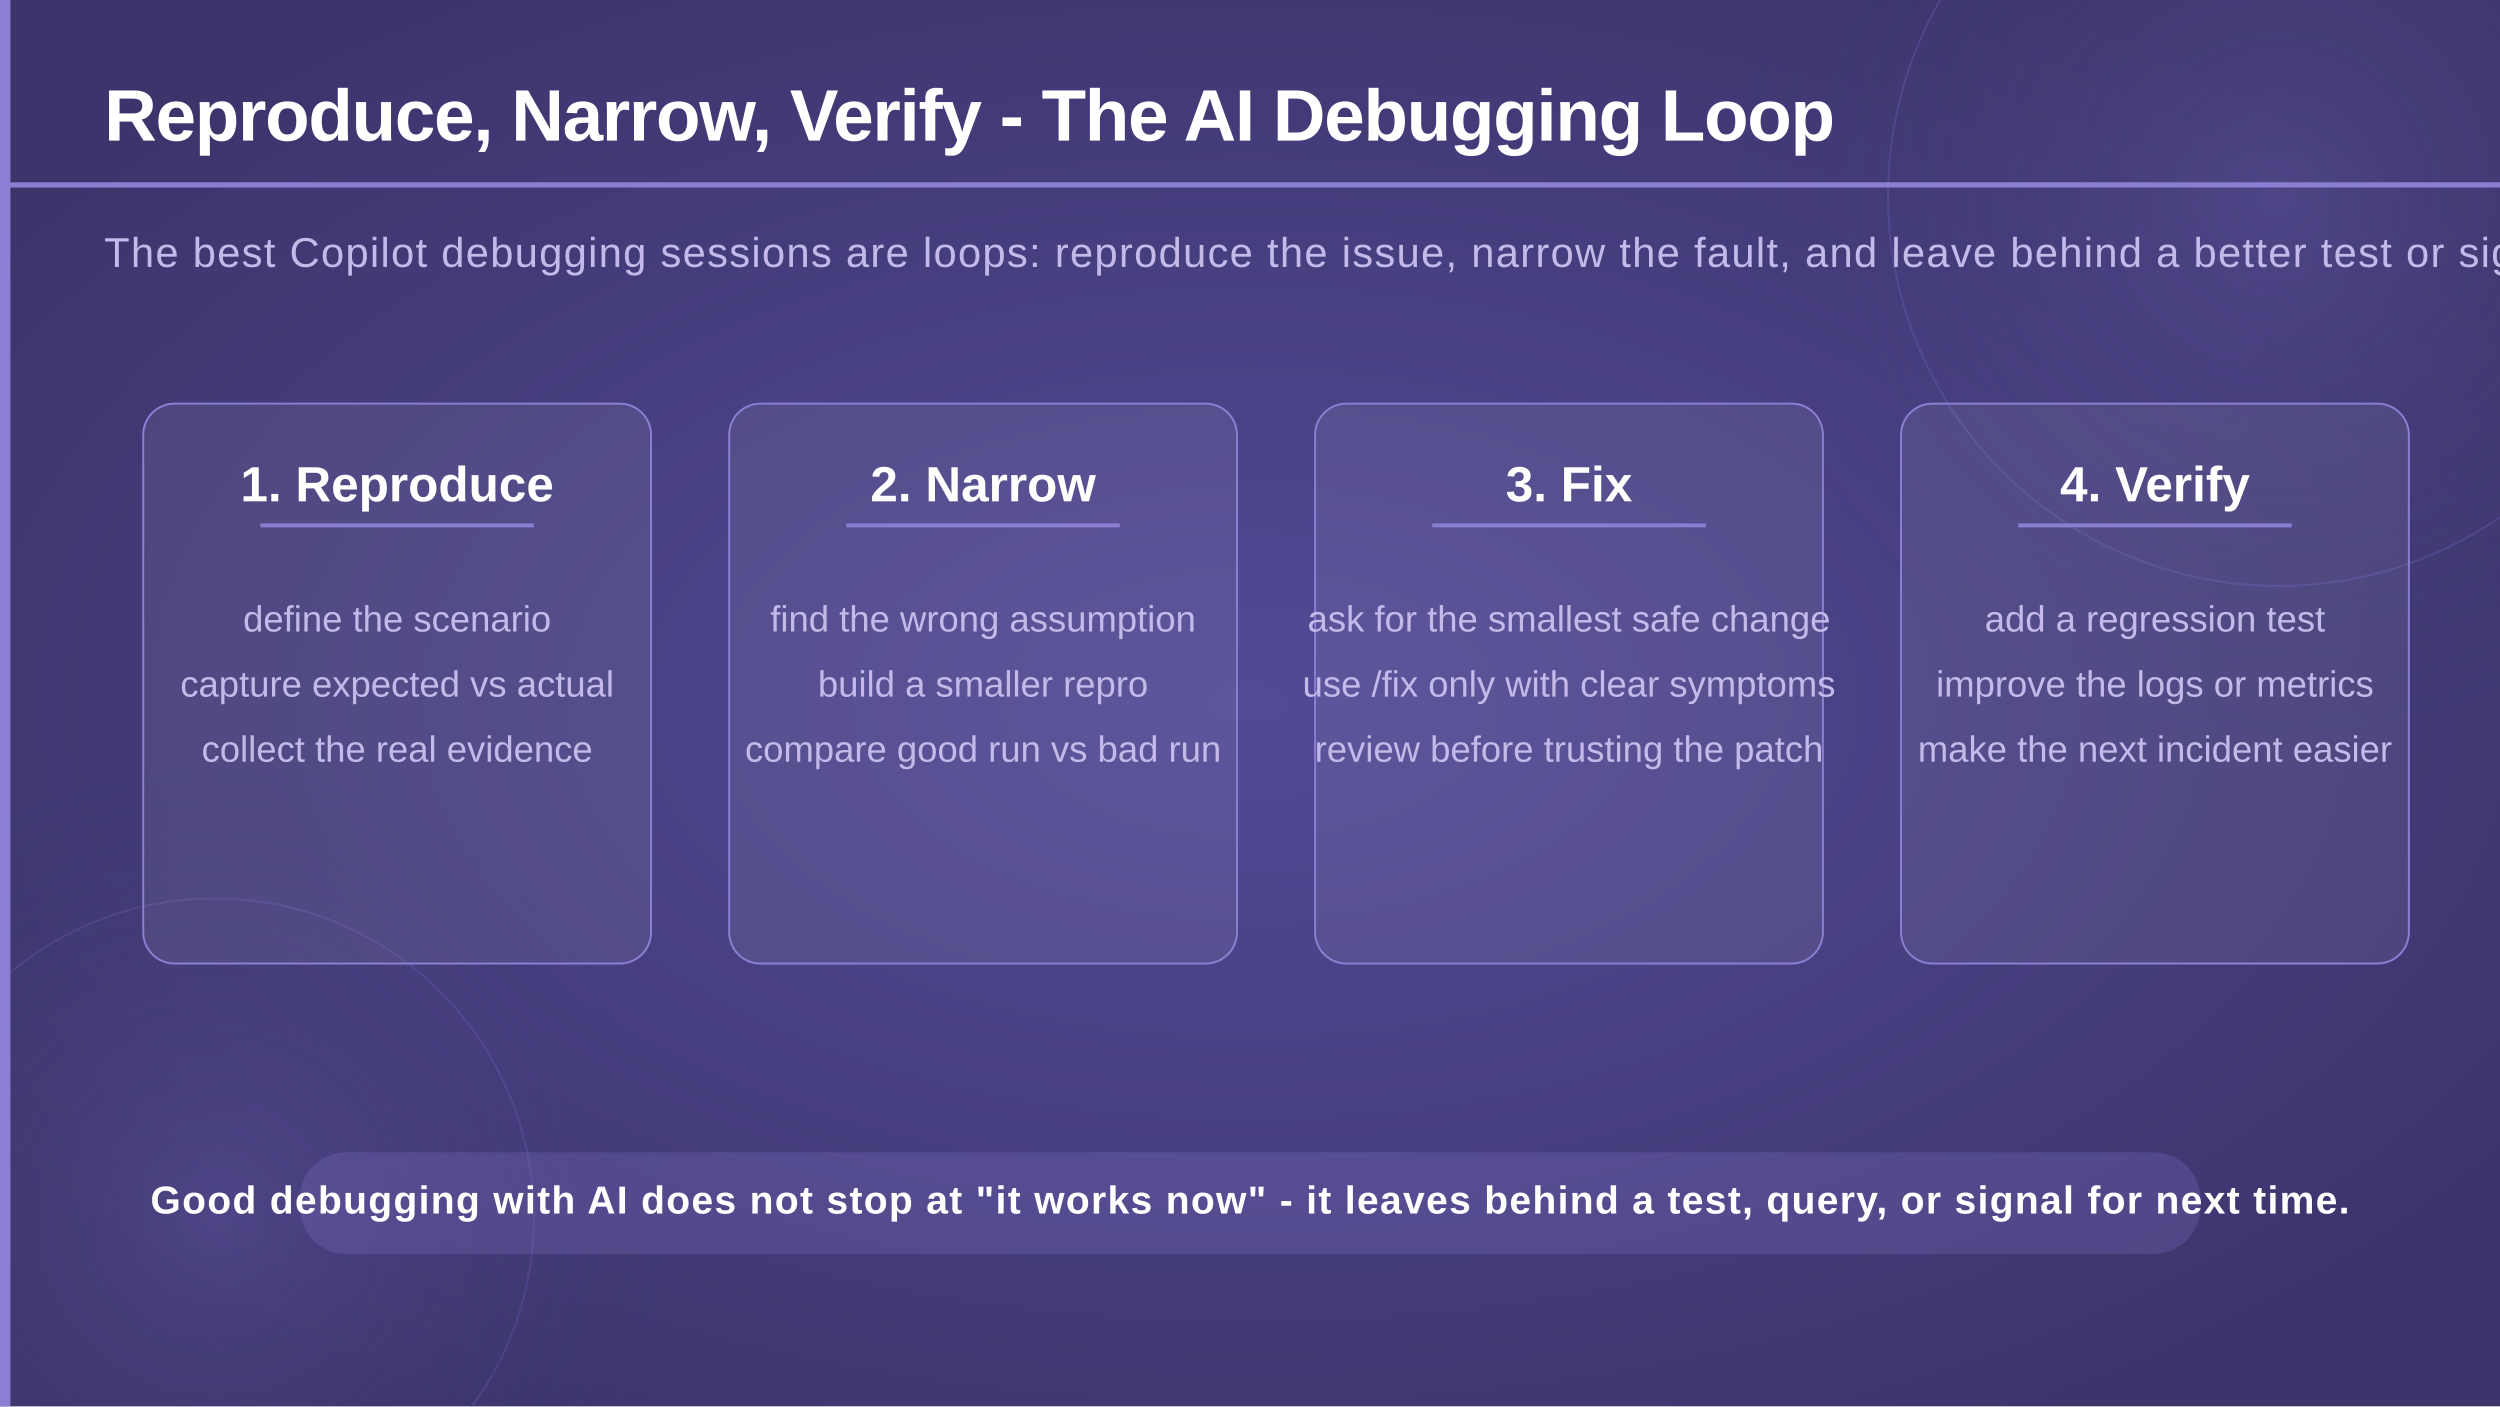
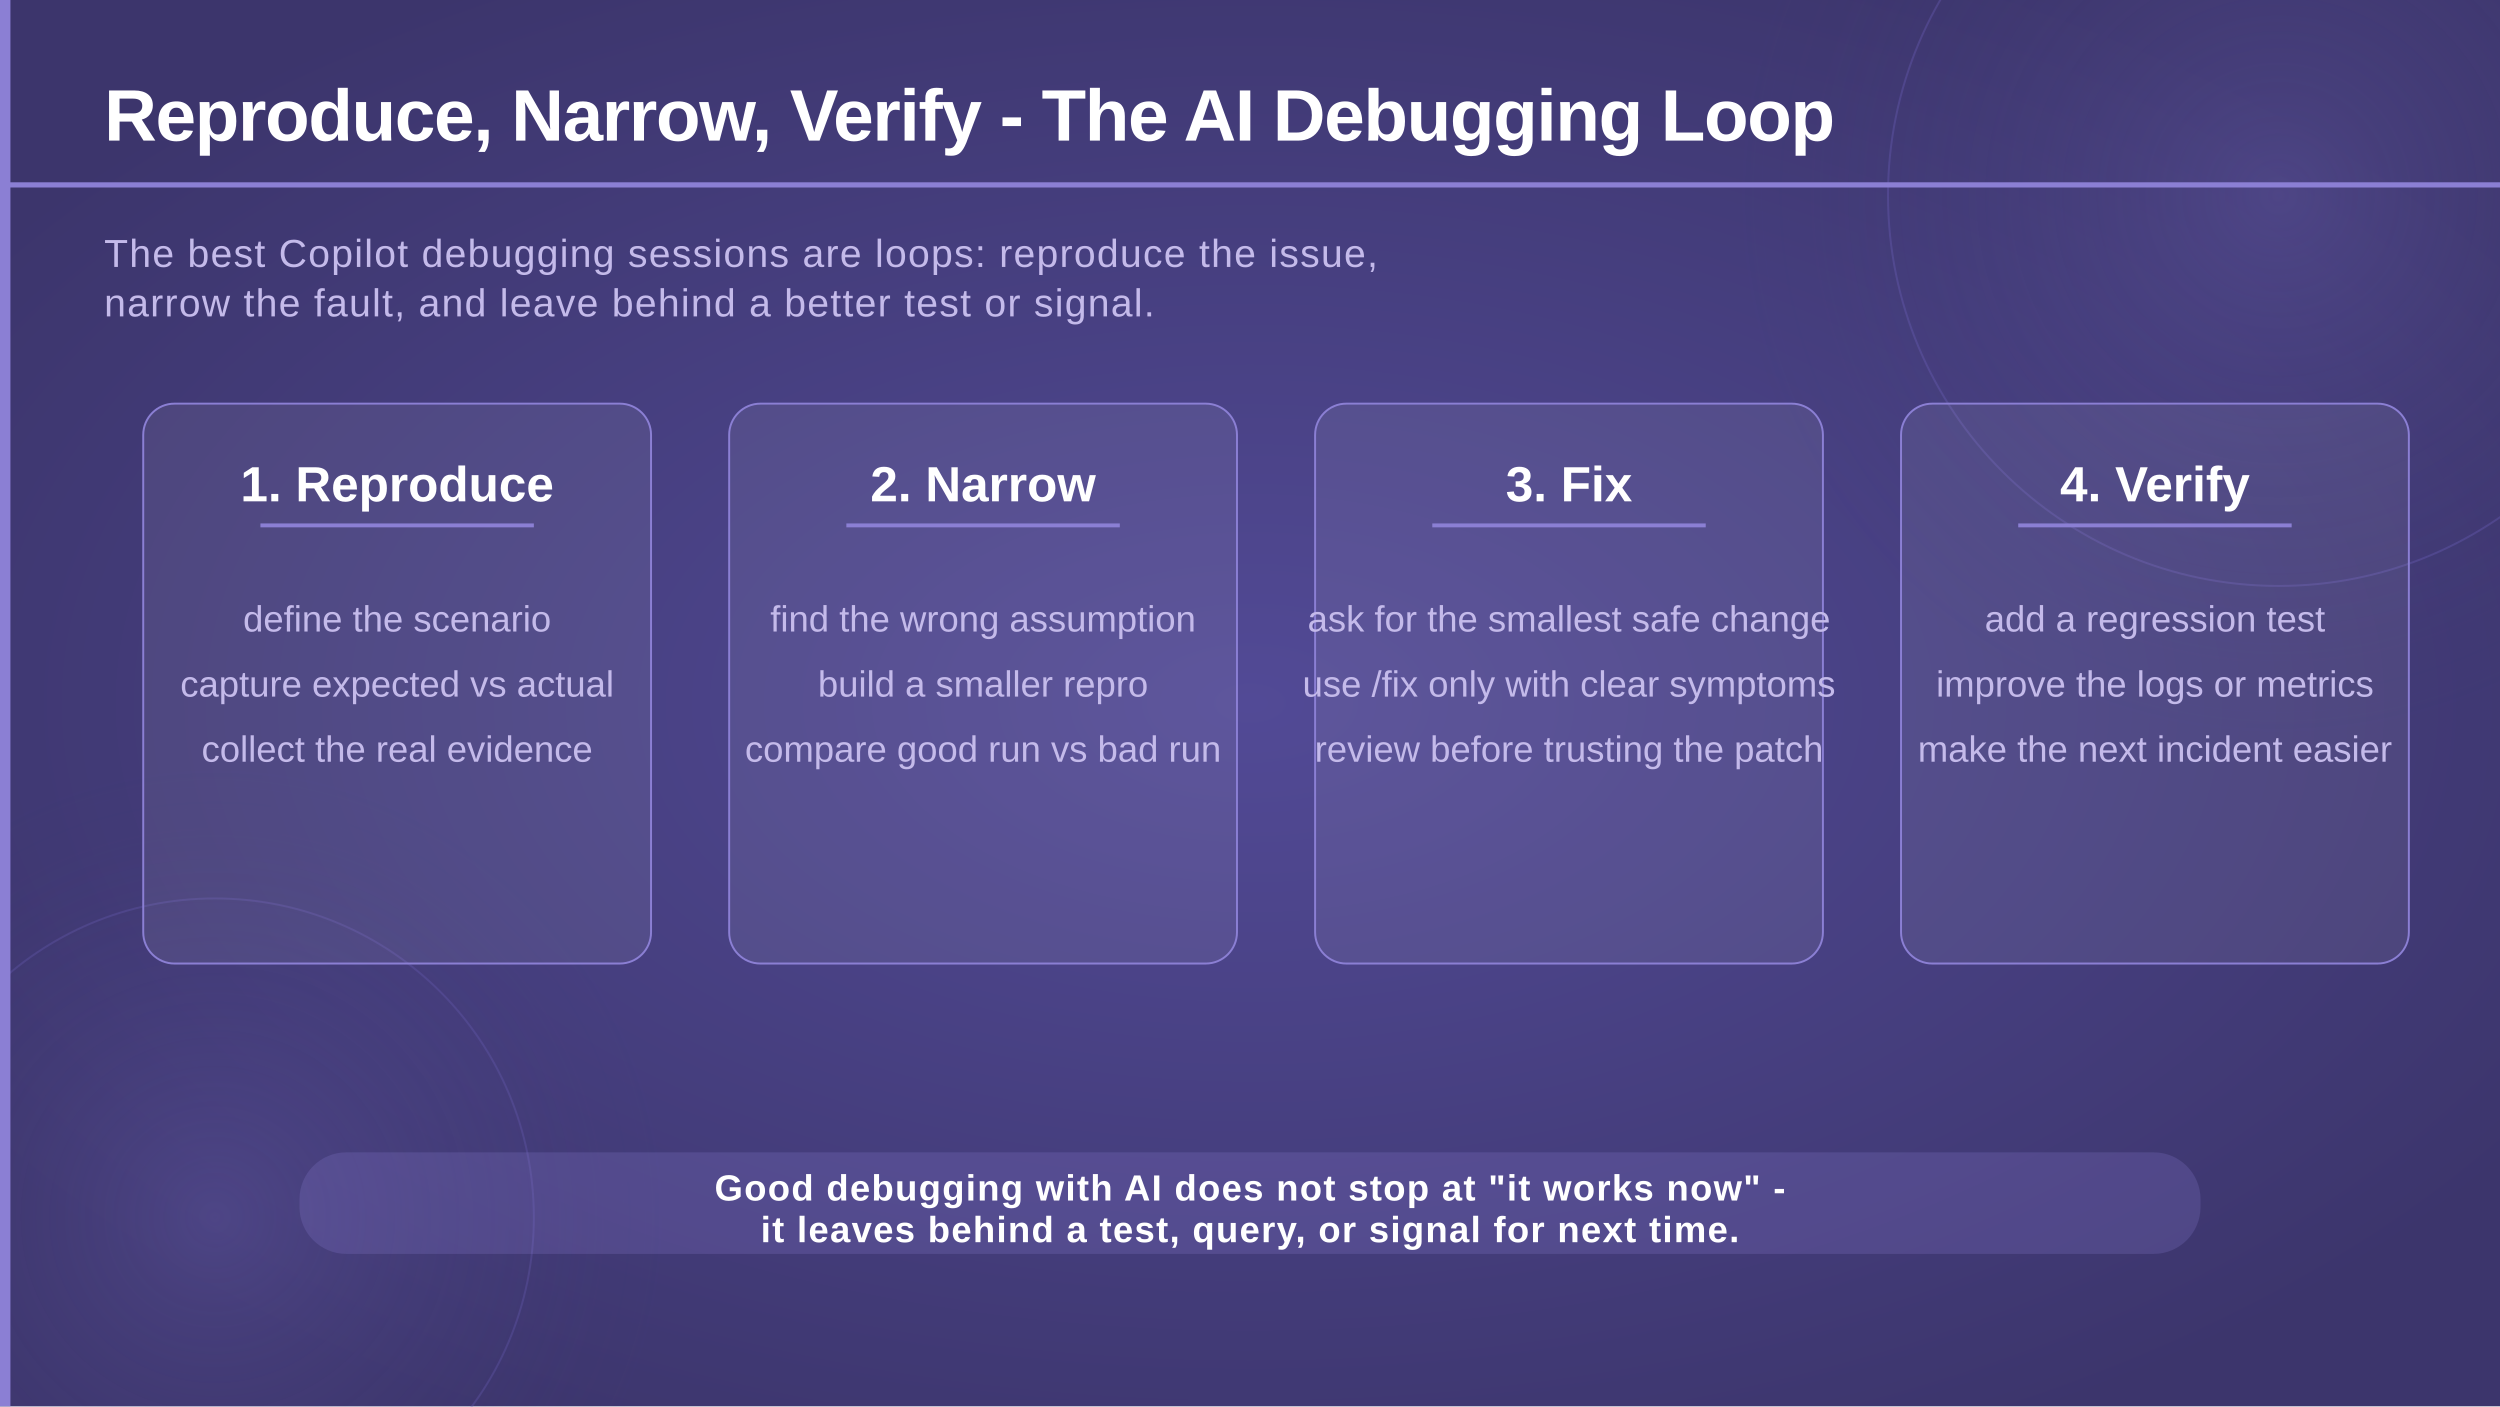
<svg xmlns="http://www.w3.org/2000/svg" viewBox="0 0 1920 1080" width="1920" height="1080">
  <defs>
    <radialGradient id="bgGlow" cx="50%" cy="50%" r="60%">
      <stop offset="0%" stop-color="#524a96" stop-opacity="1" />
      <stop offset="100%" stop-color="#3c356c" stop-opacity="1" />
    </radialGradient>
    <radialGradient id="circleGlow" cx="50%" cy="50%" r="50%">
      <stop offset="0%" stop-color="#7c70c8" stop-opacity="0.25" />
      <stop offset="100%" stop-color="#3c356c" stop-opacity="0" />
    </radialGradient>
  </defs>
  <rect width="1920" height="1080" fill="url(#bgGlow)" />
  <circle cx="1750" cy="150" r="420" fill="url(#circleGlow)" />
  <circle cx="1750" cy="150" r="300" fill="none" stroke="#6a5fb8" stroke-width="1.5" opacity="0.35" />
  <circle cx="165" cy="935" r="350" fill="url(#circleGlow)" />
  <circle cx="165" cy="935" r="245" fill="none" stroke="#6a5fb8" stroke-width="1.5" opacity="0.3" />
  <rect x="0" y="0" width="8" height="1080" fill="#8b7fd4" />
  <text x="80" y="108" font-family="'Segoe UI', 'Helvetica Neue', Arial, sans-serif" font-size="56" font-weight="700" fill="#ffffff" letter-spacing="-1">Reproduce, Narrow, Verify - The AI Debugging Loop</text>
  <rect x="0" y="140" width="1920" height="4" fill="#8b7fd4" />
-   <text x="80" y="205" font-family="'Segoe UI', 'Helvetica Neue', Arial, sans-serif" font-size="32" font-weight="300" fill="#c4baea" letter-spacing="1">The best Copilot debugging sessions are loops: reproduce the issue, narrow the fault, and leave behind a better test or signal.</text>
+   <text x="80" y="205" font-family="'Segoe UI', 'Helvetica Neue', Arial, sans-serif" font-size="30" font-weight="300" fill="#c4baea" letter-spacing="1">The best Copilot debugging sessions are loops: reproduce the issue,</text>
+   <text x="80" y="243" font-family="'Segoe UI', 'Helvetica Neue', Arial, sans-serif" font-size="30" font-weight="300" fill="#c4baea" letter-spacing="1">narrow the fault, and leave behind a better test or signal.</text>
  <rect x="110" y="310" width="390" height="430" rx="24" fill="#ffffff" fill-opacity="0.07" stroke="#8b7fd4" stroke-width="1.5" />
  <text x="305" y="385" text-anchor="middle" font-family="'Segoe UI', 'Helvetica Neue', Arial, sans-serif" font-size="38" font-weight="700" fill="#ffffff">1. Reproduce</text>
  <rect x="200" y="402" width="210" height="3" fill="#8b7fd4" />
  <text x="305" y="485" text-anchor="middle" font-family="'Segoe UI', 'Helvetica Neue', Arial, sans-serif" font-size="28" font-weight="300" fill="#c4baea">define the scenario</text>
  <text x="305" y="535" text-anchor="middle" font-family="'Segoe UI', 'Helvetica Neue', Arial, sans-serif" font-size="28" font-weight="300" fill="#c4baea">capture expected vs actual</text>
  <text x="305" y="585" text-anchor="middle" font-family="'Segoe UI', 'Helvetica Neue', Arial, sans-serif" font-size="28" font-weight="300" fill="#c4baea">collect the real evidence</text>
  <rect x="560" y="310" width="390" height="430" rx="24" fill="#ffffff" fill-opacity="0.07" stroke="#8b7fd4" stroke-width="1.5" />
  <text x="755" y="385" text-anchor="middle" font-family="'Segoe UI', 'Helvetica Neue', Arial, sans-serif" font-size="38" font-weight="700" fill="#ffffff">2. Narrow</text>
  <rect x="650" y="402" width="210" height="3" fill="#8b7fd4" />
  <text x="755" y="485" text-anchor="middle" font-family="'Segoe UI', 'Helvetica Neue', Arial, sans-serif" font-size="28" font-weight="300" fill="#c4baea">find the wrong assumption</text>
  <text x="755" y="535" text-anchor="middle" font-family="'Segoe UI', 'Helvetica Neue', Arial, sans-serif" font-size="28" font-weight="300" fill="#c4baea">build a smaller repro</text>
  <text x="755" y="585" text-anchor="middle" font-family="'Segoe UI', 'Helvetica Neue', Arial, sans-serif" font-size="28" font-weight="300" fill="#c4baea">compare good run vs bad run</text>
  <rect x="1010" y="310" width="390" height="430" rx="24" fill="#ffffff" fill-opacity="0.07" stroke="#8b7fd4" stroke-width="1.5" />
  <text x="1205" y="385" text-anchor="middle" font-family="'Segoe UI', 'Helvetica Neue', Arial, sans-serif" font-size="38" font-weight="700" fill="#ffffff">3. Fix</text>
  <rect x="1100" y="402" width="210" height="3" fill="#8b7fd4" />
  <text x="1205" y="485" text-anchor="middle" font-family="'Segoe UI', 'Helvetica Neue', Arial, sans-serif" font-size="28" font-weight="300" fill="#c4baea">ask for the smallest safe change</text>
  <text x="1205" y="535" text-anchor="middle" font-family="'Segoe UI', 'Helvetica Neue', Arial, sans-serif" font-size="28" font-weight="300" fill="#c4baea">use /fix only with clear symptoms</text>
  <text x="1205" y="585" text-anchor="middle" font-family="'Segoe UI', 'Helvetica Neue', Arial, sans-serif" font-size="28" font-weight="300" fill="#c4baea">review before trusting the patch</text>
  <rect x="1460" y="310" width="390" height="430" rx="24" fill="#ffffff" fill-opacity="0.07" stroke="#8b7fd4" stroke-width="1.5" />
  <text x="1655" y="385" text-anchor="middle" font-family="'Segoe UI', 'Helvetica Neue', Arial, sans-serif" font-size="38" font-weight="700" fill="#ffffff">4. Verify</text>
  <rect x="1550" y="402" width="210" height="3" fill="#8b7fd4" />
  <text x="1655" y="485" text-anchor="middle" font-family="'Segoe UI', 'Helvetica Neue', Arial, sans-serif" font-size="28" font-weight="300" fill="#c4baea">add a regression test</text>
  <text x="1655" y="535" text-anchor="middle" font-family="'Segoe UI', 'Helvetica Neue', Arial, sans-serif" font-size="28" font-weight="300" fill="#c4baea">improve the logs or metrics</text>
  <text x="1655" y="585" text-anchor="middle" font-family="'Segoe UI', 'Helvetica Neue', Arial, sans-serif" font-size="28" font-weight="300" fill="#c4baea">make the next incident easier</text>
  <rect x="230" y="885" width="1460" height="78" rx="36" fill="#8b7fd4" opacity="0.22" />
-   <text x="960" y="932" text-anchor="middle" font-family="'Segoe UI', 'Helvetica Neue', Arial, sans-serif" font-size="30" font-weight="600" fill="#ffffff" letter-spacing="1">Good debugging with AI does not stop at "it works now" - it leaves behind a test, query, or signal for next time.</text>
+   <text x="960" y="922" text-anchor="middle" font-family="'Segoe UI', 'Helvetica Neue', Arial, sans-serif" font-size="28" font-weight="600" fill="#ffffff" letter-spacing="1">Good debugging with AI does not stop at "it works now" -</text>
+   <text x="960" y="954" text-anchor="middle" font-family="'Segoe UI', 'Helvetica Neue', Arial, sans-serif" font-size="28" font-weight="600" fill="#ffffff" letter-spacing="1">it leaves behind a test, query, or signal for next time.</text>
</svg>
